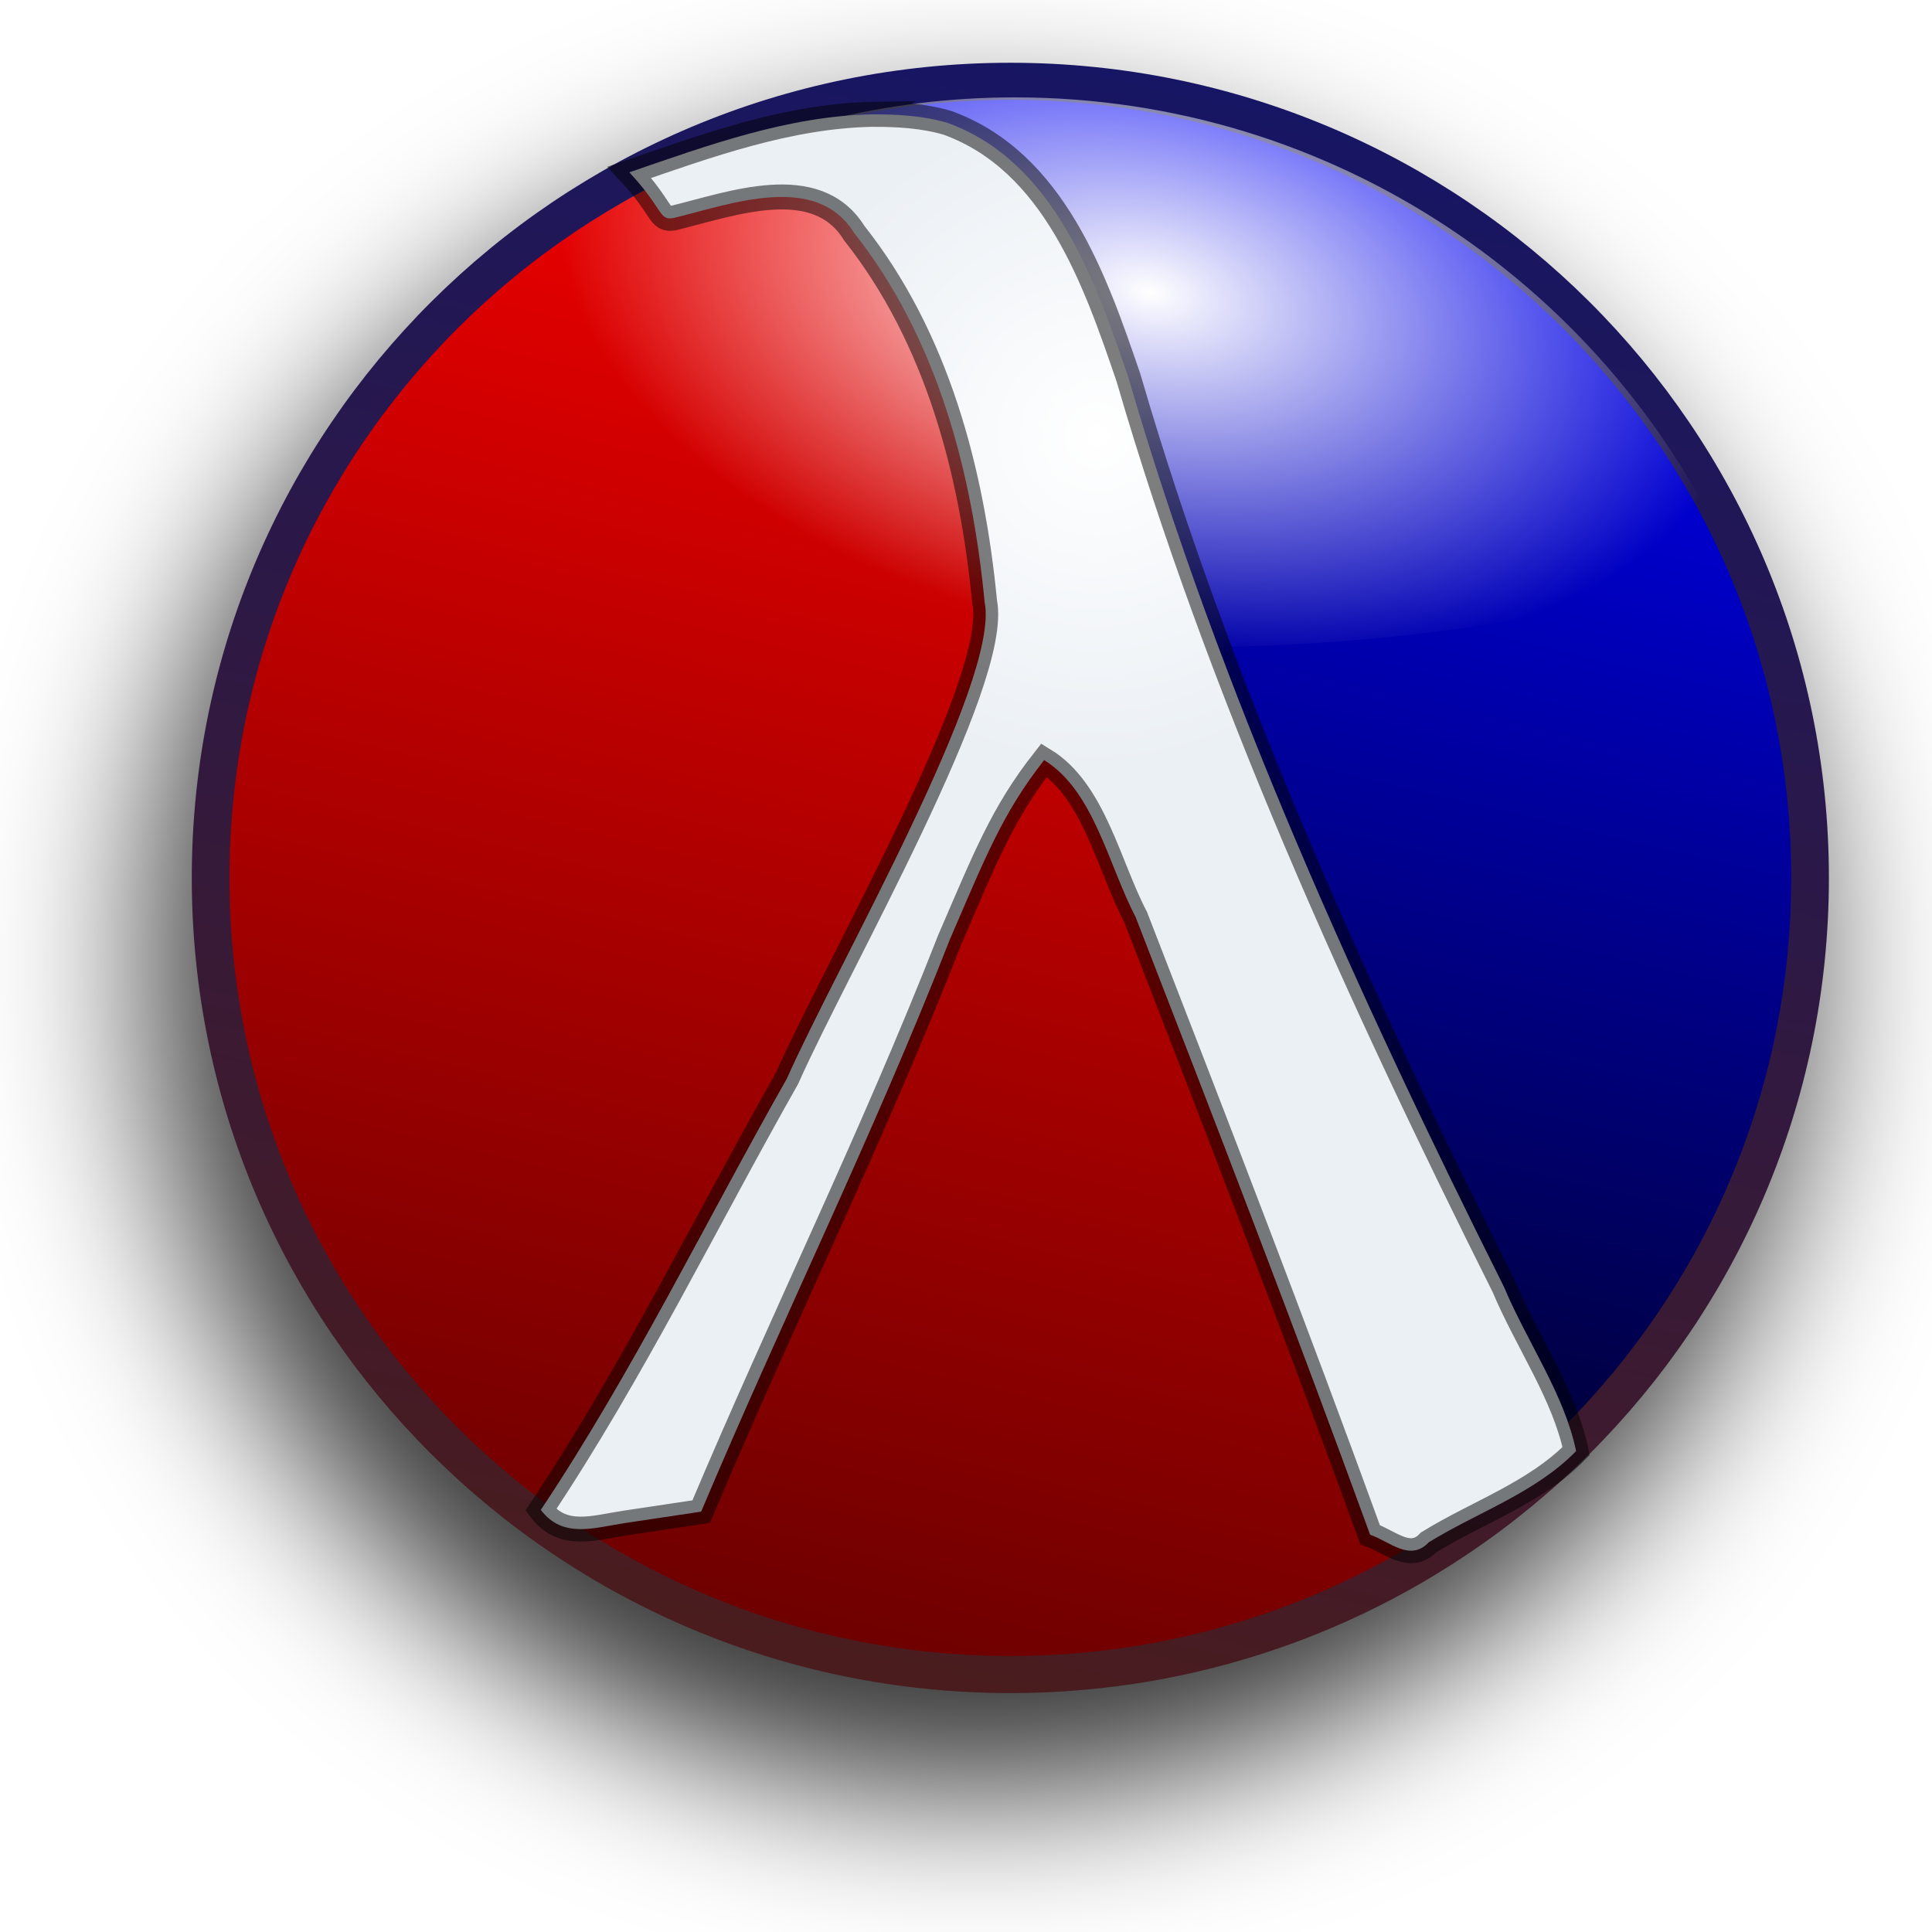
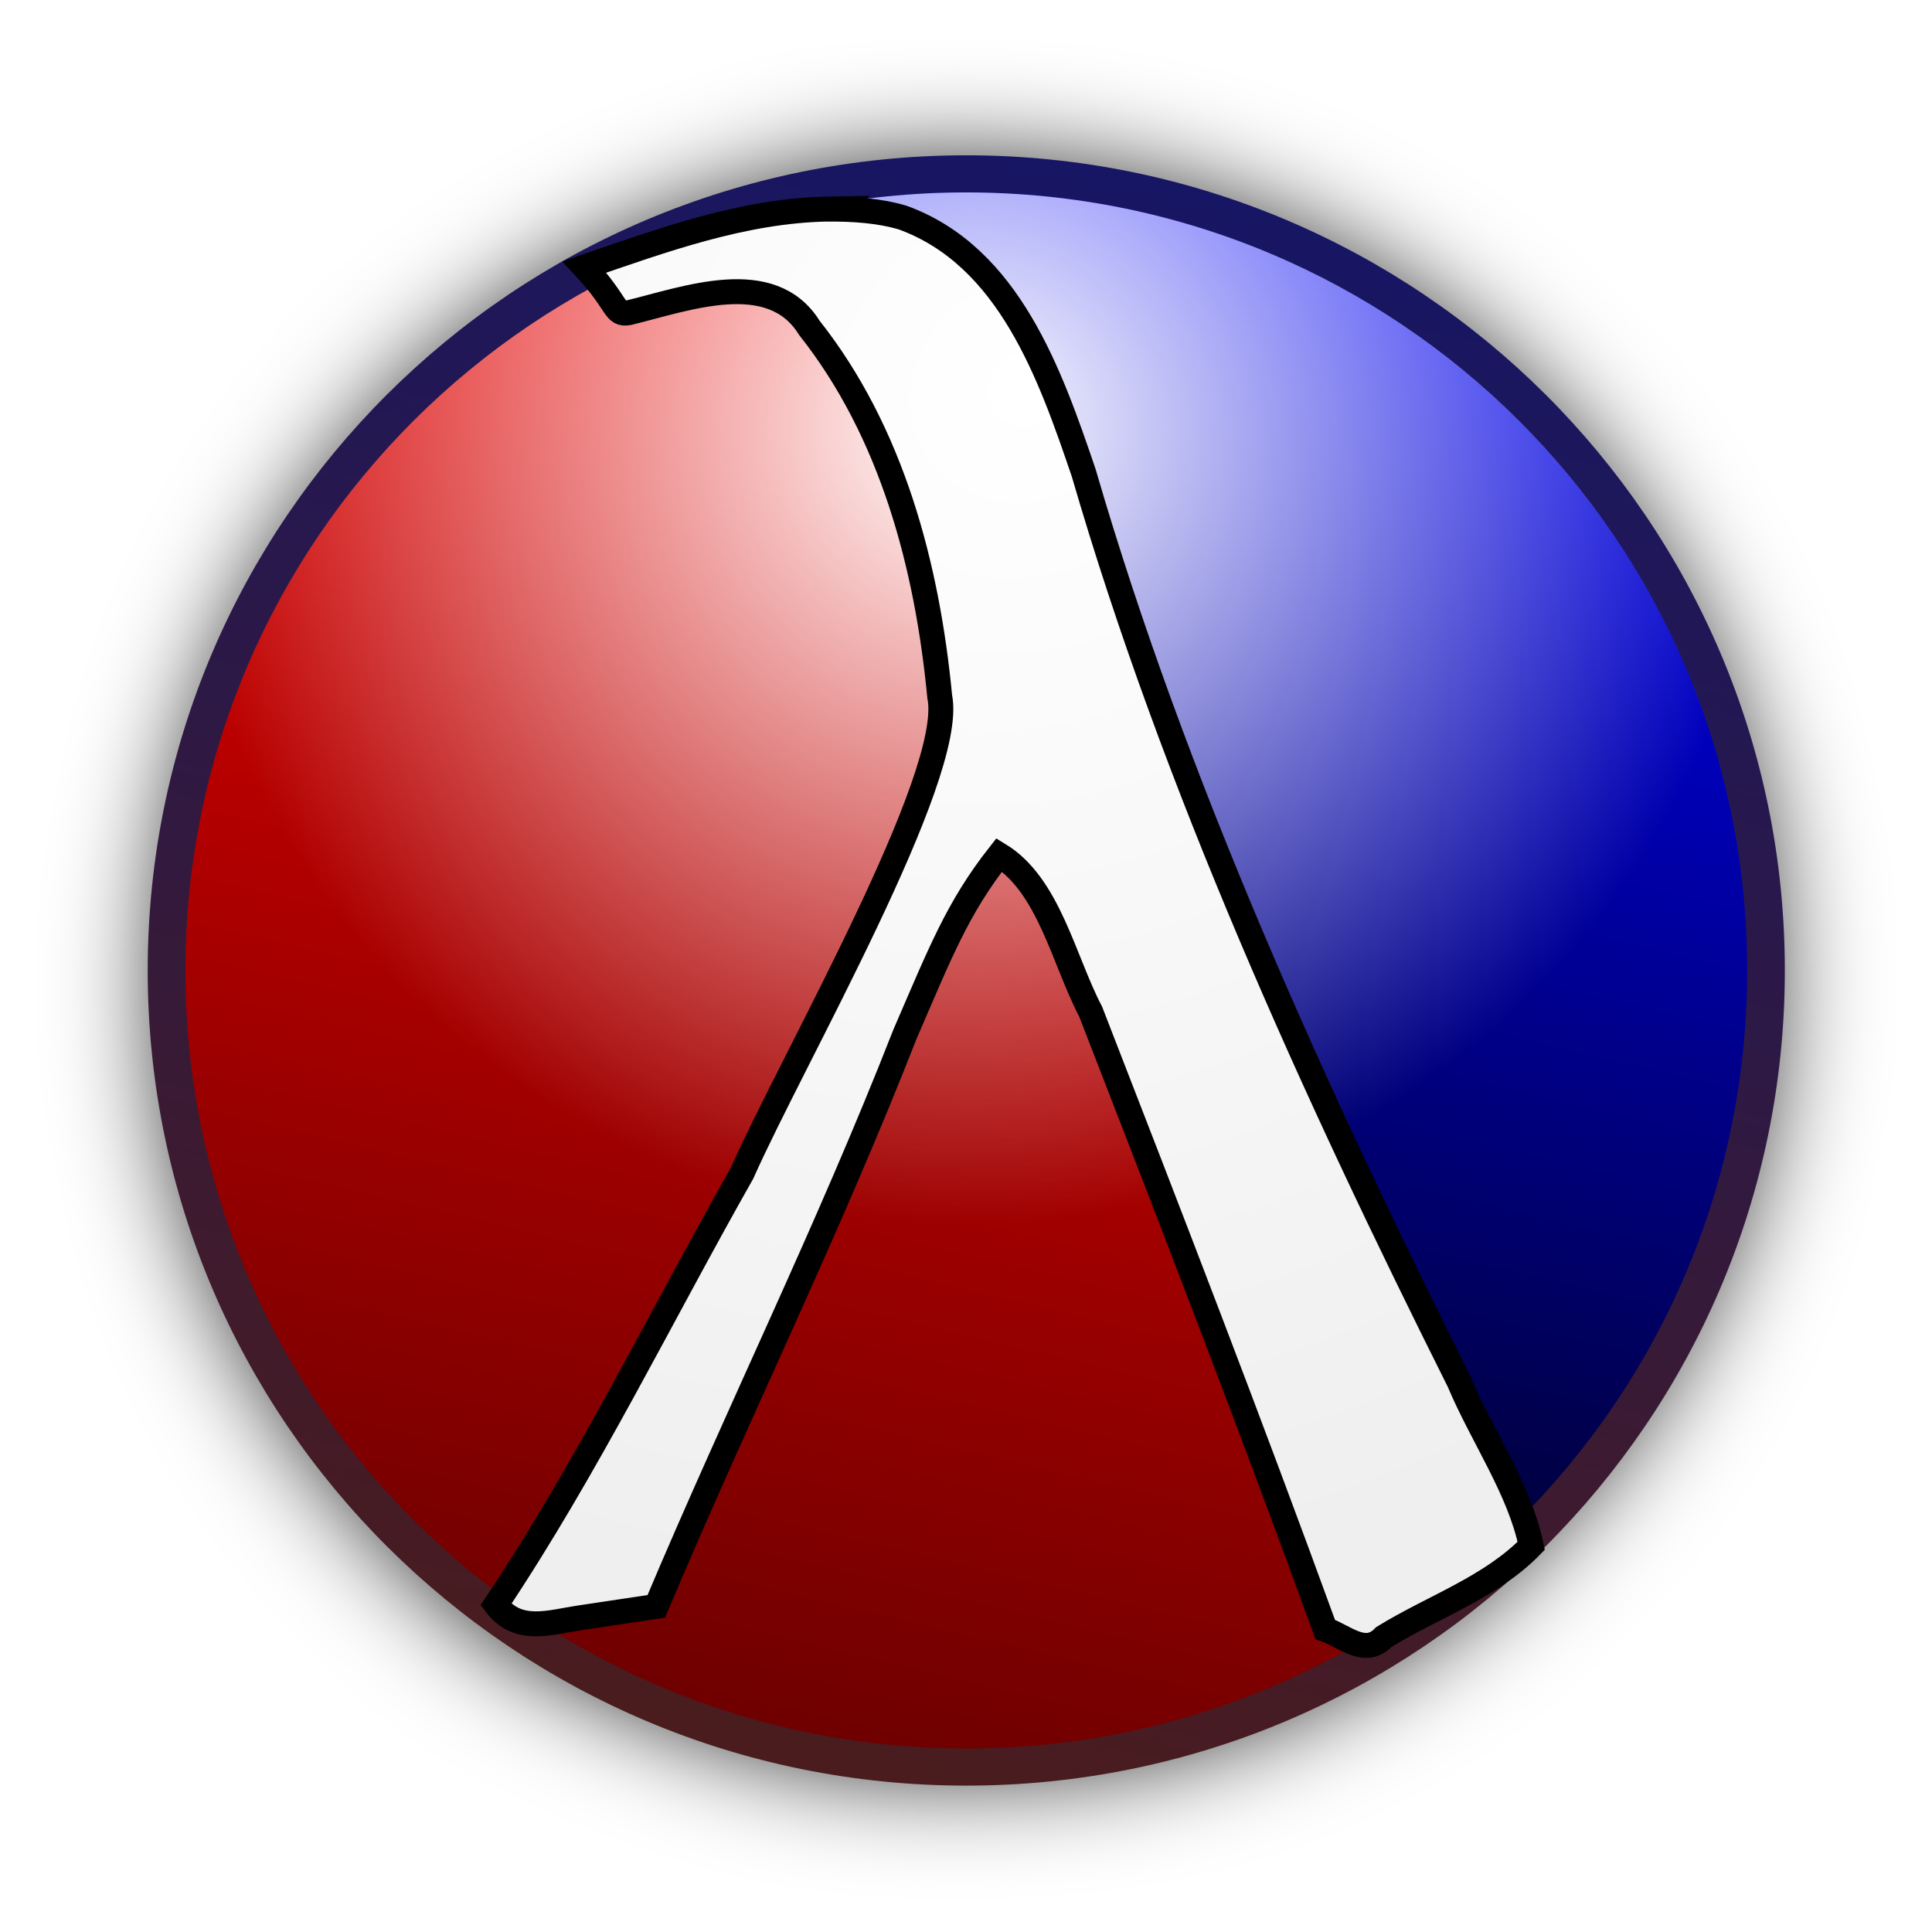
<svg xmlns="http://www.w3.org/2000/svg" xmlns:xlink="http://www.w3.org/1999/xlink" width="620" height="620" id="svg3993" version="1.0">
  <defs id="defs3995">
    <linearGradient id="linearGradient3207">
      <stop style="stop-color:#4b1c1c;stop-opacity:1;" offset="0" id="stop3209" />
      <stop style="stop-color:#161665;stop-opacity:1;" offset="1" id="stop3211" />
    </linearGradient>
    <linearGradient id="linearGradient3200">
      <stop style="stop-color:#ffffff;stop-opacity:1;" offset="0" id="stop3202" />
      <stop style="stop-color:#ffffff;stop-opacity:0;" offset="1" id="stop3204" />
    </linearGradient>
    <linearGradient id="linearGradient3273">
      <stop style="stop-color:#ffffff;stop-opacity:1;" offset="0" id="stop3275" />
      <stop style="stop-color:#ebf0f5;stop-opacity:1;" offset="1" id="stop3277" />
    </linearGradient>
    <linearGradient id="linearGradient3633">
      <stop id="stop3635" offset="0" style="stop-color:#6b0000;stop-opacity:1;" />
      <stop id="stop3637" offset="1" style="stop-color:#ff0000;stop-opacity:1;" />
    </linearGradient>
-     <linearGradient xlink:href="#linearGradient3633" id="linearGradient3767" gradientUnits="userSpaceOnUse" gradientTransform="translate(67.73023,25.23247)" x1="206.688" y1="515.312" x2="329.312" y2="-2.938" />
+     <linearGradient xlink:href="#linearGradient3633" id="linearGradient3767" gradientUnits="userSpaceOnUse" gradientTransform="translate(53.5881,54.93096)" x1="206.688" y1="515.312" x2="329.312" y2="-2.938" />
    <linearGradient id="linearGradient3625">
      <stop id="stop3627" offset="0" style="stop-color:#000000;stop-opacity:1;" />
      <stop id="stop3629" offset="1" style="stop-color:#0000ff;stop-opacity:1;" />
    </linearGradient>
    <linearGradient xlink:href="#linearGradient3625" id="linearGradient3753" gradientUnits="userSpaceOnUse" x1="206.688" y1="515.312" x2="329.312" y2="-2.938" gradientTransform="translate(67.73023,25.23247)" />
-     <radialGradient xlink:href="#linearGradient3273" id="radialGradient3279" cx="351.089" cy="207.661" fx="351.089" fy="207.661" r="168.688" gradientTransform="matrix(-0.5371037,0.3415436,-0.3364599,-0.5291094,610.8432,129.8483)" gradientUnits="userSpaceOnUse" />
-     <radialGradient xlink:href="#linearGradient3200" id="radialGradient3206" cx="305.25" cy="660.01" fx="305.25" fy="660.01" r="239.002" gradientTransform="matrix(-0.7907146,-0.1651155,0.09609247,-0.4601728,546.7796,447.9748)" gradientUnits="userSpaceOnUse" />
+     <radialGradient xlink:href="#linearGradient3273" id="radialGradient3279" cx="351.089" cy="207.661" fx="351.089" fy="207.661" r="168.688" gradientTransform="matrix(-0.5371037,0.3415436,-0.3364599,-0.5291094,596.7011,159.5468)" gradientUnits="userSpaceOnUse" />
+     <radialGradient xlink:href="#linearGradient3200" id="radialGradient3206" cx="354.31" cy="651.626" fx="354.31" fy="651.626" r="239.002" gradientTransform="matrix(-1.216017,0.04320267,-0.01675955,-0.4717309,756.864,411.3955)" gradientUnits="userSpaceOnUse" />
    <linearGradient xlink:href="#linearGradient3207" id="linearGradient3213" x1="205.082" y1="573.196" x2="328.041" y2="32.804" gradientUnits="userSpaceOnUse" />
-     <filter id="filter3778" x="-0.125" width="1.25" y="-0.115" height="1.231">
-       <feGaussianBlur stdDeviation="26.703" id="feGaussianBlur3780" />
+     <linearGradient xlink:href="#linearGradient3633" id="linearGradient3014" gradientUnits="userSpaceOnUse" gradientTransform="translate(67.73023,25.23247)" x1="206.688" y1="515.312" x2="329.312" y2="-2.938" />
+     <filter id="filter3785">
+       <feGaussianBlur stdDeviation="17.915" id="feGaussianBlur3787" />
    </filter>
+     <linearGradient xlink:href="#linearGradient3625" id="linearGradient3789" gradientUnits="userSpaceOnUse" gradientTransform="translate(53.5881,54.93096)" x1="206.688" y1="515.312" x2="329.312" y2="-2.938" />
+     <radialGradient r="168.688" fy="275.825" fx="324.187" cy="275.825" cx="324.187" gradientTransform="matrix(-1.960677,1.442668,-1.318455,-1.791872,1535.275,108.4417)" gradientUnits="userSpaceOnUse" id="radialGradient3039" xlink:href="#linearGradient3273-4" />
+     <linearGradient id="linearGradient3273-4">
+       <stop style="stop-color:#ffffff;stop-opacity:1;" offset="0" id="stop3275-4" />
+       <stop style="stop-color:#efefef;stop-opacity:1;" offset="1" id="stop3277-4" />
+     </linearGradient>
+     <radialGradient r="168.688" fy="275.825" fx="324.187" cy="275.825" cx="324.187" gradientTransform="matrix(-1.960677,1.442668,-1.318455,-1.791872,1328.8,151.5753)" gradientUnits="userSpaceOnUse" id="radialGradient3208" xlink:href="#linearGradient3273-4" />
+     <radialGradient xlink:href="#linearGradient3200" id="radialGradient3807" cx="269.438" cy="125.403" fx="269.438" fy="125.403" r="261" gradientTransform="matrix(0.9832883,0,0,0.9794569,46.56683,14.65551)" gradientUnits="userSpaceOnUse" />
  </defs>
  <g id="layer1">
-     <path style="fill:#000000;fill-opacity:0.784;fill-rule:evenodd;stroke:none;filter:url(#filter3778)" id="path3949" d="m 513,288 a 256.5,278 0 1 1 -5.7e-4,-0.584" transform="matrix(1.033138,0,0,0.9568345,48.85491,33.40518)" />
-     <path style="fill:url(#linearGradient3767);fill-opacity:1;fill-rule:evenodd;stroke:none" d="M 263.643,32.49 C 152.719,60.46 71.082,155.561 68.415,281.248 c -1.414,66.652 23.254,149.633 110.75,215.375 51.369,26.547 96.042,43.191 145.062,39.938 52.376,1.751 115.908,-13.205 174.688,-67.882 -61.749,-101.29 -66.096,-99.071 -149.156,-261.305 l -0.375,0.594 C 302.069,107.188 302.835,107.027 263.643,32.49 z" id="path3774" />
-     <path style="fill:url(#linearGradient3753);fill-opacity:1;fill-rule:evenodd;stroke:none" d="m 498.004,468.569 c 56.339,-51.013 84.868,-126.55 82.039,-187.336 l 0,-0.531 C 581.173,145.933 460.079,-5.305 264.41,30.467 c 36.106,73.367 39.046,76.603 84.798,175.998 54.208,116.75 94.656,188.454 148.796,262.104 z" id="path3615" />
-     <path style="fill:none;stroke:url(#linearGradient3213);stroke-width:12.298;stroke-miterlimit:4;stroke-opacity:1;stroke-dasharray:none" id="path3803" d="m 529,303 a 261,264 0 1 1 -522,0 261,264 0 1 1 522,0 z" transform="matrix(0.9832883,0,0,0.9683267,60.70896,-11.67053)" />
-     <path style="fill:url(#radialGradient3206);fill-opacity:1;fill-rule:evenodd;stroke:none" d="m 380.154,207.688 c 66.95,0 128.341,-9.851 176.125,-26.25 C 517.359,93.061 428.761,31.25 325.717,31.25 c -83.524,0 -157.585,40.618 -203.375,103.062 39.547,42.896 140.099,73.375 257.812,73.375 z" id="path3196" />
-     <path style="fill:url(#radialGradient3279);fill-opacity:1;stroke:#000000;stroke-width:8;stroke-miterlimit:10.433;stroke-opacity:0.502;stroke-dasharray:none" d="m 280.095,36.692 c -27.075,0.489 -52.832,9.902 -78.137,18.609 11.04,11.823 9.374,15.558 14.192,14.66 18.439,-4.466 45.787,-14.859 57.971,4.834 26.564,33.558 37.83,76.504 41.854,118.376 5.159,25.44 -47.304,116.526 -63.423,152.883 -26.2,46.229 -49.476,94.205 -78.997,138.485 7.06,9.343 17.26,5.687 26.862,4.25 8.198,-1.228 16.397,-2.457 24.595,-3.685 26.44,-62.688 54.988,-120.231 79.799,-183.594 11.306,-26.113 16.829,-40.476 30.261,-57.576 15.924,9.742 20.665,33.772 29.353,50.352 25.602,65.88 51.094,131.802 75.258,198.221 6.325,2.202 12.816,8.783 18.815,2.441 15.781,-9.73 34.153,-15.825 47.292,-29.274 -3.749,-18.179 -15.795,-35.183 -23.133,-52.665 -46.515,-92.96 -91.363,-191.562 -120.479,-291.659 -10.723,-31.505 -23.927,-69.47 -58.054,-81.906 -7.774,-2.308 -15.966,-2.752 -24.032,-2.75 z" id="path4218" />
+     <path style="fill:#000000;fill-opacity:1;fill-rule:evenodd;stroke:none;filter:url(#filter3785)" d="m 303.295,54.855 c -16.994,0.234 -34.687,1.959 -53.031,5.312 36.106,73.367 39.06,76.605 84.812,176 0.159,0.341 0.31,0.659 0.469,1 l -0.312,0.5 C 287.917,136.889 288.706,136.736 249.514,62.198 138.59,90.169 56.931,185.262 54.264,310.948 c -1.414,66.652 23.254,149.633 110.75,215.375 51.369,26.547 96.042,43.191 145.062,39.938 52.376,1.751 115.908,-13.198 174.688,-67.875 -0.134,-0.22 -0.241,-0.406 -0.375,-0.625 55.982,-51.006 84.319,-126.252 81.5,-186.844 l 0,-0.531 C 566.913,188.252 467.569,52.593 303.295,54.855 z" id="path3010" />
+     <path style="fill:url(#linearGradient3767);fill-opacity:1;fill-rule:evenodd;stroke:none" d="M 249.501,62.188 C 138.577,90.159 56.94,185.259 54.273,310.946 c -1.414,66.652 23.254,149.633 110.75,215.375 51.369,26.547 96.042,43.191 145.062,39.938 52.376,1.751 115.908,-13.205 174.688,-67.882 -61.749,-101.29 -66.096,-99.071 -149.156,-261.305 l -0.375,0.594 C 287.927,136.886 288.693,136.725 249.501,62.188 z" id="path3774" />
+     <path style="fill:url(#linearGradient3789);fill-opacity:1;fill-rule:evenodd;stroke:none" d="m 483.861,498.267 c 56.339,-51.013 84.868,-126.55 82.039,-187.336 l 0,-0.531 C 567.031,175.632 445.937,24.393 250.268,60.165 c 36.106,73.367 39.046,76.603 84.798,175.998 54.208,116.75 94.656,188.454 148.796,262.104 z" id="path3615" />
+     <path style="fill:none;stroke:url(#linearGradient3213);stroke-width:12.298;stroke-miterlimit:4;stroke-opacity:1;stroke-dasharray:none" id="path3803" d="m 529,303 a 261,264 0 1 1 -522,0 261,264 0 1 1 522,0 z" transform="matrix(0.9832883,0,0,0.9683267,46.56683,18.02796)" />
+     <path style="fill:url(#radialGradient3807);stroke:none;stroke-width:12.298;stroke-miterlimit:4;stroke-opacity:1;stroke-dasharray:none;fill-opacity:1" d="M 310.094 61.75 C 171.662 61.75 59.5 173.434 59.5 311.438 C 59.5 449.441 171.662 561.094 310.094 561.094 C 448.526 561.094 560.688 449.441 560.688 311.438 C 560.688 173.434 448.526 61.75 310.094 61.75 z " id="path3029" />
+     <path style="fill:url(#radialGradient3208);fill-opacity:1;stroke:#000000;stroke-width:8;stroke-miterlimit:10.433;stroke-opacity:1;stroke-dasharray:none" d="m 265.69,67.087 c -27.075,0.489 -52.832,9.902 -78.137,18.609 11.04,11.823 9.374,15.558 14.192,14.66 18.439,-4.466 45.787,-14.859 57.971,4.834 26.564,33.558 37.83,76.504 41.854,118.376 5.159,25.44 -47.304,116.526 -63.423,152.883 -26.2,46.229 -49.476,94.205 -78.997,138.485 7.06,9.343 17.26,5.687 26.862,4.25 8.198,-1.228 16.397,-2.457 24.595,-3.685 26.44,-62.688 54.988,-120.231 79.799,-183.594 11.306,-26.113 16.829,-40.476 30.261,-57.576 15.924,9.742 20.665,33.772 29.353,50.352 25.602,65.88 51.094,131.802 75.258,198.221 6.325,2.202 12.816,8.783 18.815,2.441 15.781,-9.73 34.153,-15.825 47.292,-29.274 -3.749,-18.179 -15.795,-35.183 -23.133,-52.665 -46.515,-92.96 -91.363,-191.562 -120.479,-291.659 -10.723,-31.505 -23.927,-69.47 -58.054,-81.906 -7.774,-2.308 -15.966,-2.752 -24.032,-2.75 z" id="path4218-4" />
  </g>
</svg>
